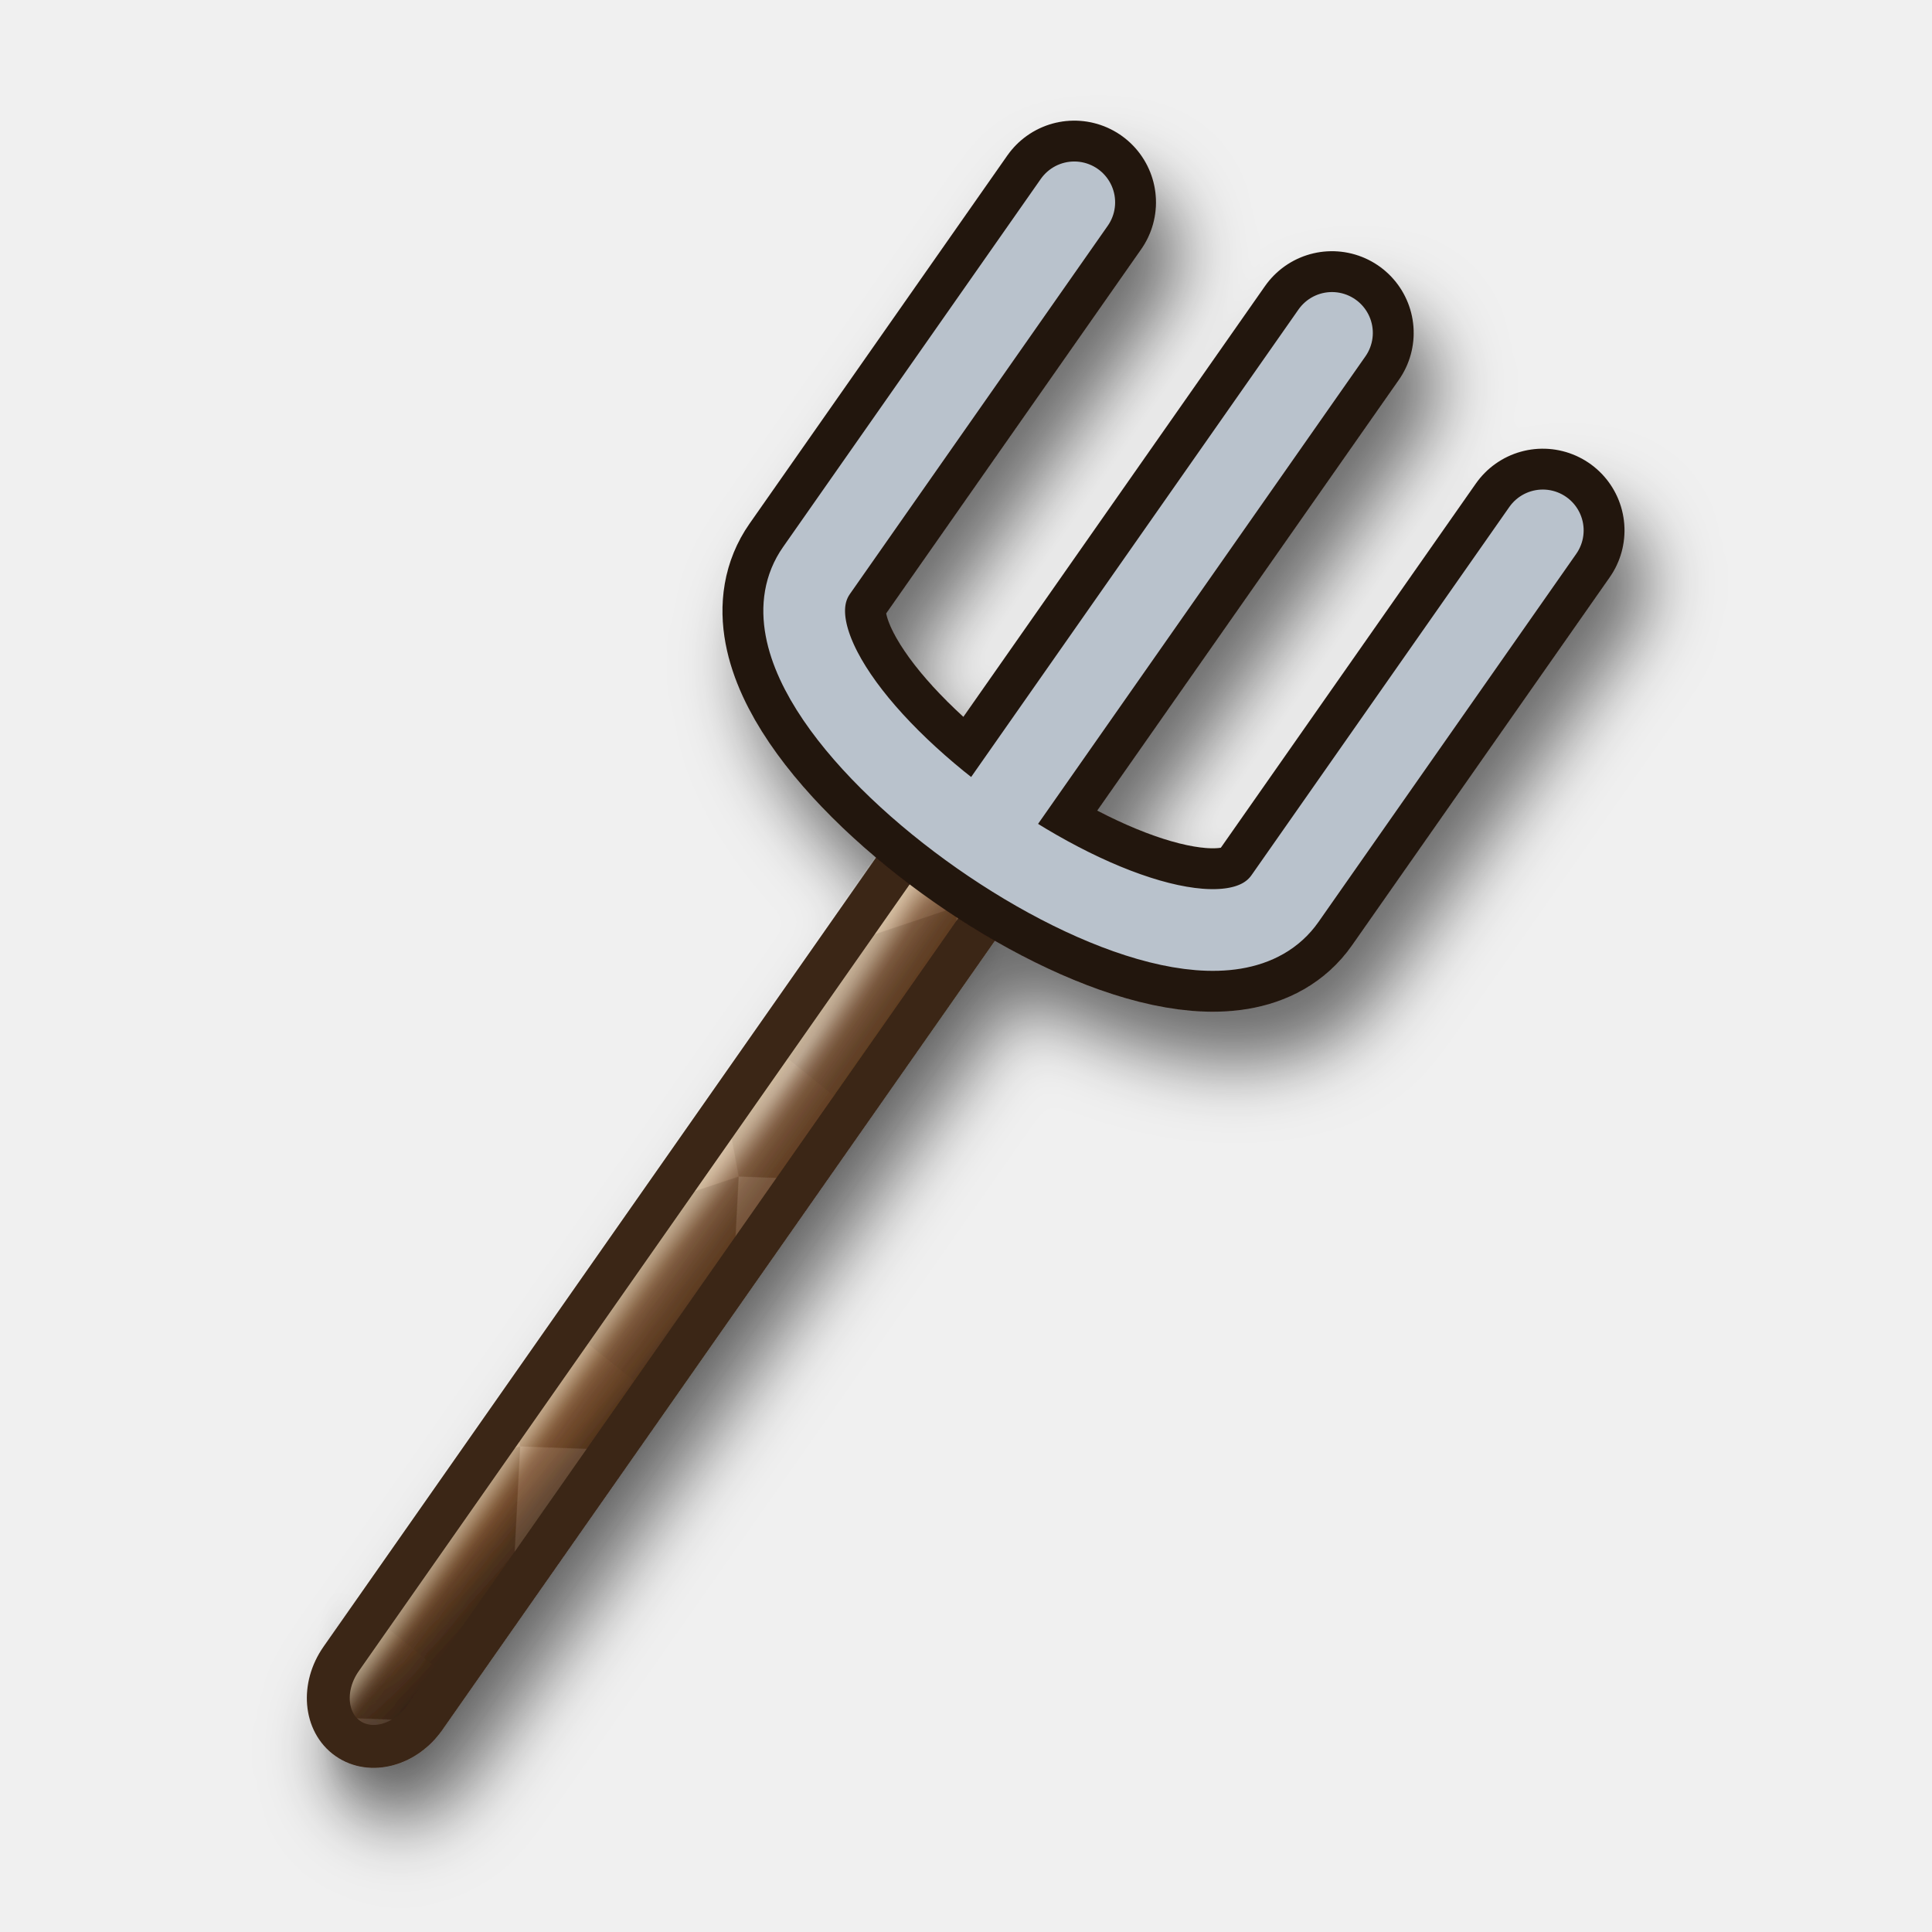
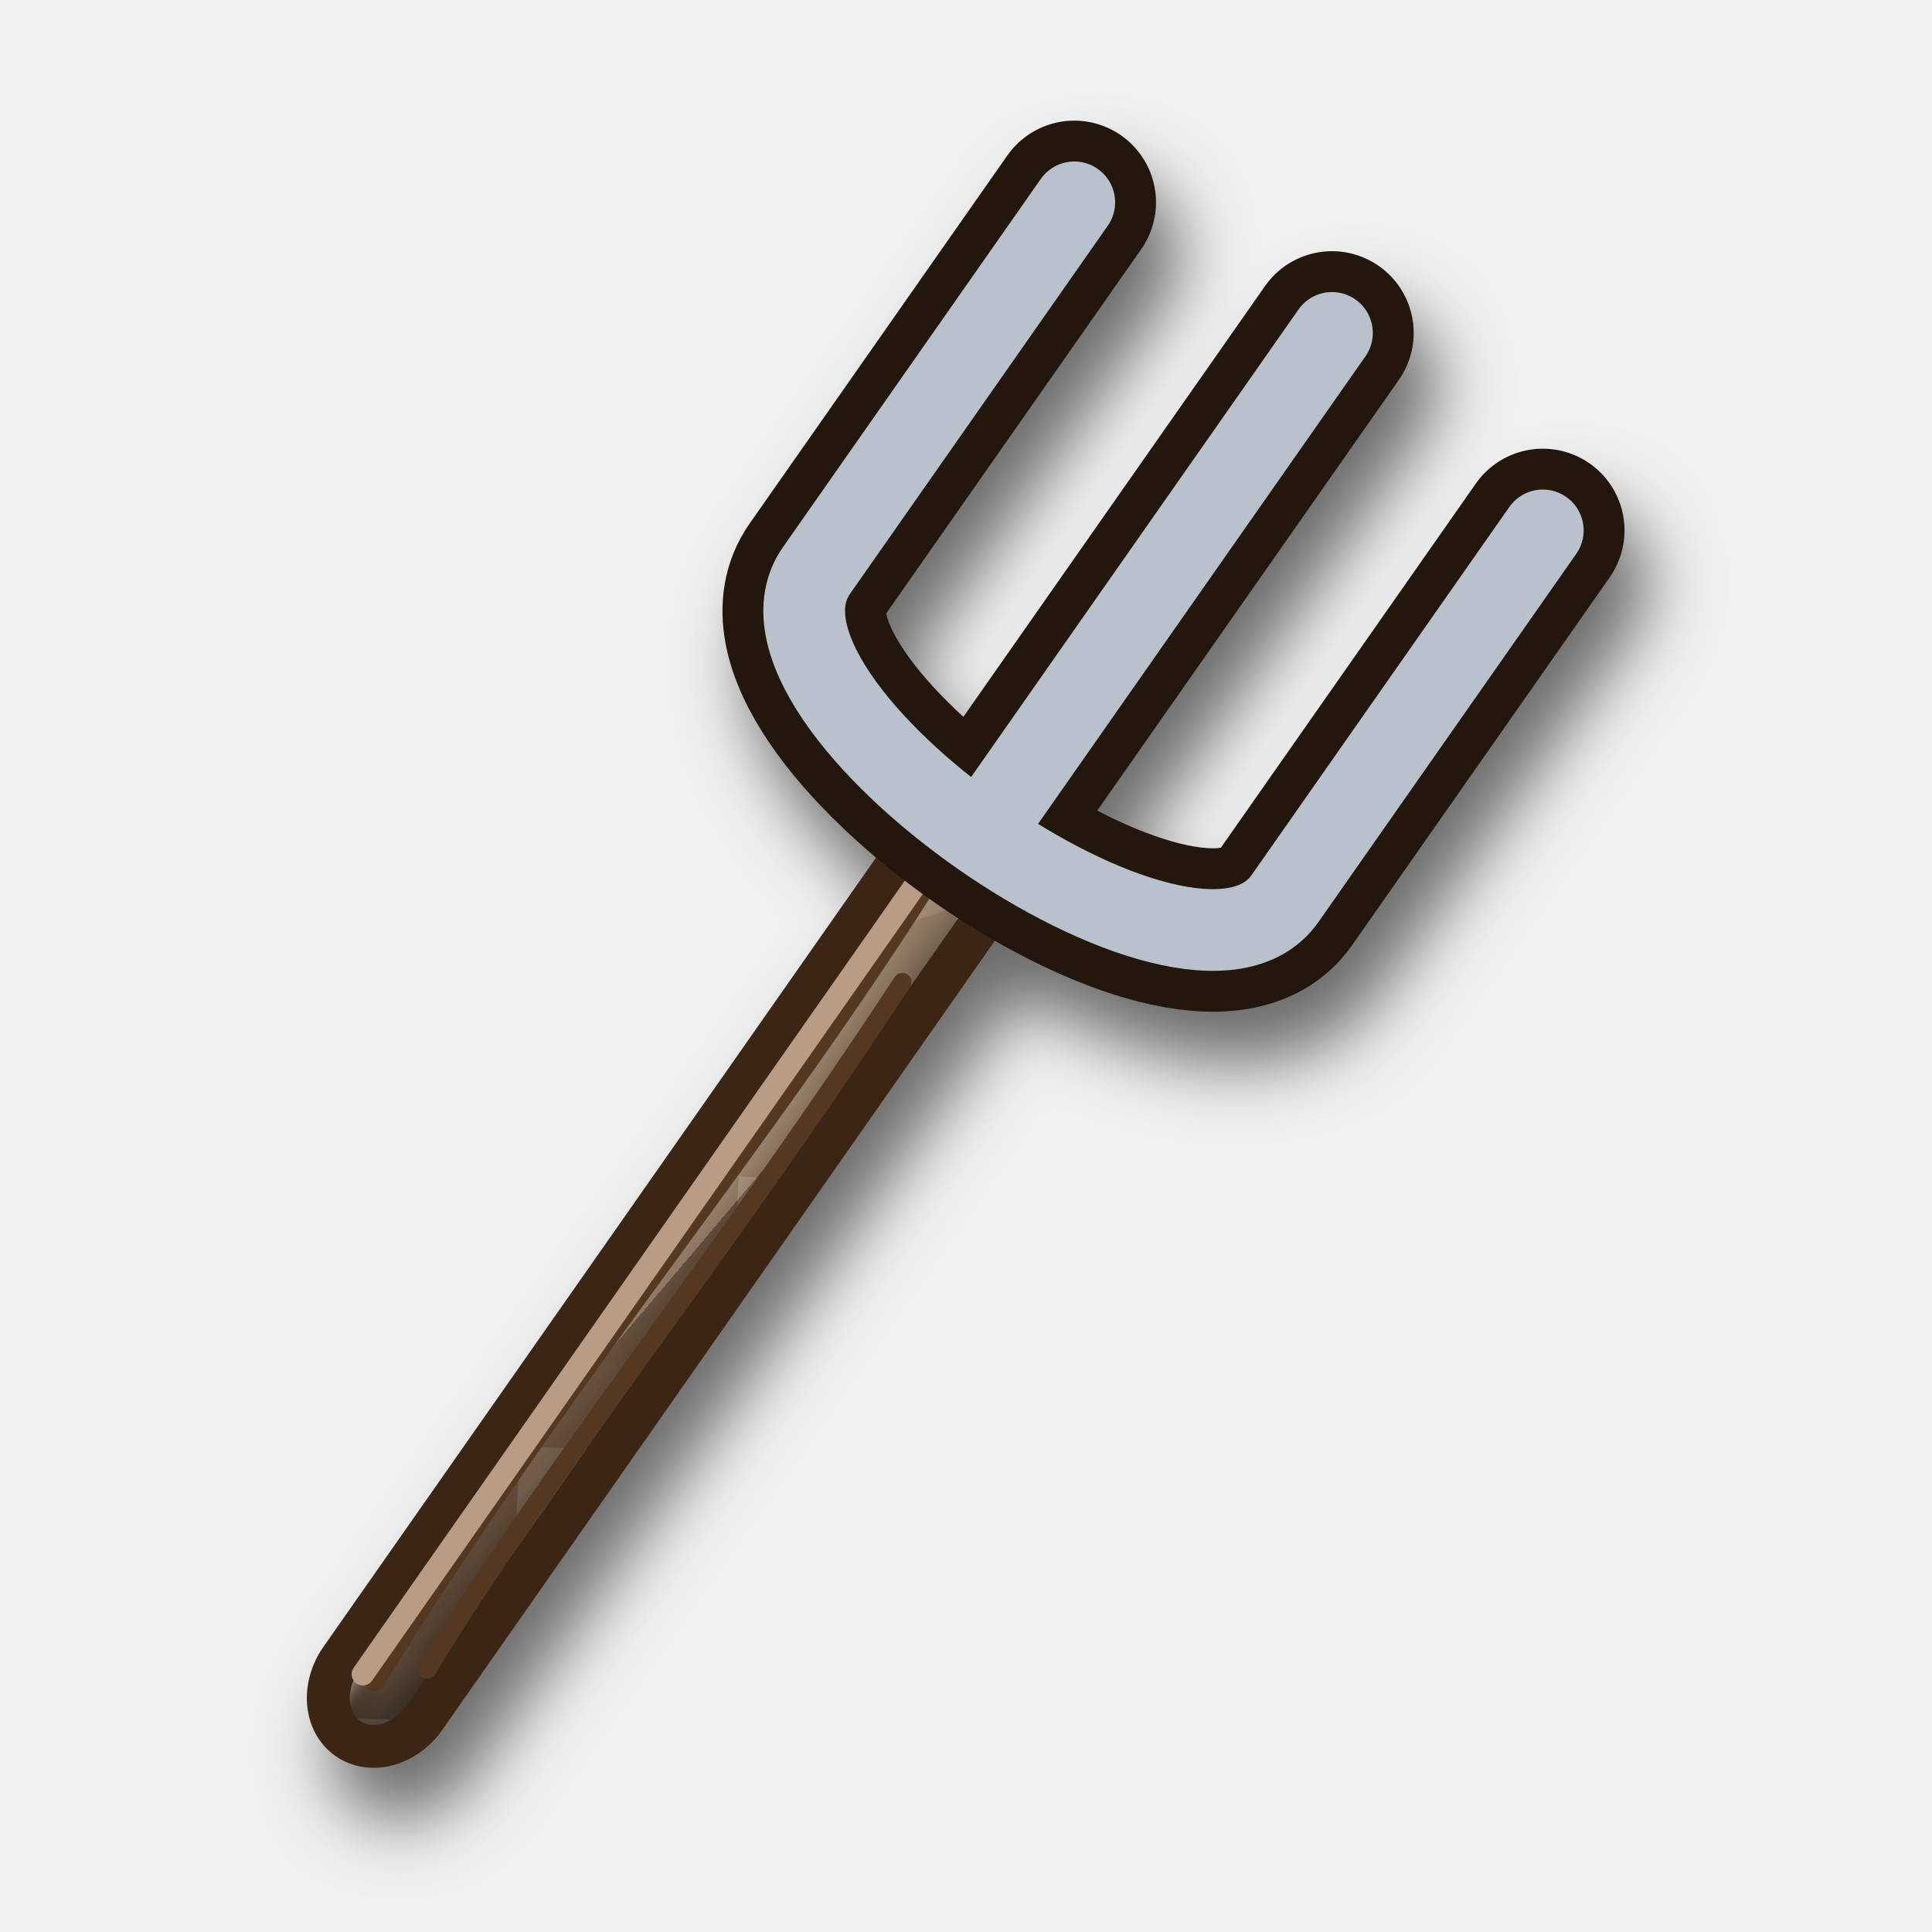
<svg xmlns="http://www.w3.org/2000/svg" width="128" height="128" viewBox="0 0 96 96">
  <defs>
    <filter id="bev" x="-10%" y="-10%" width="120%" height="120%" color-interpolation-filters="sRGB">
      <feOffset in="SourceAlpha" dx="1.5" dy="1.7" result="o1" />
      <feComposite in="SourceAlpha" in2="o1" operator="out" result="e1" />
      <feGaussianBlur in="e1" stdDeviation="0.55" result="b1" />
      <feFlood flood-color="#fff3d6" flood-opacity="0.62" />
      <feComposite in2="b1" operator="in" result="hi" />
      <feOffset in="SourceAlpha" dx="-2.2" dy="-2.4" result="o2" />
      <feComposite in="SourceAlpha" in2="o2" operator="out" result="e2" />
      <feGaussianBlur in="e2" stdDeviation="1.3" result="b2" />
      <feFlood flood-color="#140b05" flood-opacity="0.42" />
      <feComposite in2="b2" operator="in" result="lo" />
      <feMerge>
        <feMergeNode in="SourceGraphic" />
        <feMergeNode in="lo" />
        <feMergeNode in="hi" />
      </feMerge>
    </filter>
+     <filter id="sculpt" x="-10%" y="-10%" width="120%" height="120%" color-interpolation-filters="sRGB">
+       <feOffset in="SourceAlpha" dx="4.2" dy="4.6" result="wideo" />
+       <feComposite in="SourceAlpha" in2="wideo" operator="out" result="widee" />
+       <feGaussianBlur in="widee" stdDeviation="2.4" result="wideb" />
+       <feComposite in="wideb" in2="SourceAlpha" operator="in" result="widec" />
+       <feFlood flood-color="#fff4dc" flood-opacity="0.3" />
+       <feComposite in2="widec" operator="in" result="wide" />
+       <feOffset in="SourceAlpha" dx="1.2" dy="1.4" result="rimo" />
+       <feComposite in="SourceAlpha" in2="rimo" operator="out" result="rime" />
+       <feGaussianBlur in="rime" stdDeviation="0.45" result="rimb" />
+       <feComposite in="rimb" in2="SourceAlpha" operator="in" result="rimc" />
+       <feFlood flood-color="#fff6e2" flood-opacity="0.8" />
+       <feComposite in2="rimc" operator="in" result="rim" />
+       <feOffset in="SourceAlpha" dx="-5.5" dy="-6" result="formo" />
+       <feComposite in="SourceAlpha" in2="formo" operator="out" result="forme" />
+       <feGaussianBlur in="forme" stdDeviation="3.2" result="formb" />
+       <feComposite in="formb" in2="SourceAlpha" operator="in" result="formc" />
+       <feFlood flood-color="#0e0703" flood-opacity="0.55" />
+       <feComposite in2="formc" operator="in" result="form" />
+       <feOffset in="SourceAlpha" dx="-1.5" dy="-1.7" result="edgeo" />
+       <feComposite in="SourceAlpha" in2="edgeo" operator="out" result="edgee" />
+       <feGaussianBlur in="edgee" stdDeviation="0.7" result="edgeb" />
+       <feComposite in="edgeb" in2="SourceAlpha" operator="in" result="edgec" />
+       <feFlood flood-color="#120a05" flood-opacity="0.55" />
+       <feComposite in2="edgec" operator="in" result="edge" />
+       <feMerge>
+         <feMergeNode in="SourceGraphic" />
+         <feMergeNode in="form" />
+         <feMergeNode in="edge" />
+         <feMergeNode in="wide" />
+         <feMergeNode in="rim" />
+       </feMerge>
+     </filter>
+     <filter id="sculptLight" x="-10%" y="-10%" width="120%" height="120%" color-interpolation-filters="sRGB">
+       <feOffset in="SourceAlpha" dx="4.2" dy="4.6" result="wideo" />
+       <feComposite in="SourceAlpha" in2="wideo" operator="out" result="widee" />
+       <feGaussianBlur in="widee" stdDeviation="2.4" result="wideb" />
+       <feComposite in="wideb" in2="SourceAlpha" operator="in" result="widec" />
+       <feFlood flood-color="#fff4dc" flood-opacity="0.3" />
+       <feComposite in2="widec" operator="in" result="wide" />
+       <feOffset in="SourceAlpha" dx="1.2" dy="1.4" result="rimo" />
+       <feComposite in="SourceAlpha" in2="rimo" operator="out" result="rime" />
+       <feGaussianBlur in="rime" stdDeviation="0.45" result="rimb" />
+       <feComposite in="rimb" in2="SourceAlpha" operator="in" result="rimc" />
+       <feFlood flood-color="#fff6e2" flood-opacity="0.8" />
+       <feComposite in2="rimc" operator="in" result="rim" />
+       <feOffset in="SourceAlpha" dx="-5.5" dy="-6" result="formo" />
+       <feComposite in="SourceAlpha" in2="formo" operator="out" result="forme" />
+       <feGaussianBlur in="forme" stdDeviation="3.2" result="formb" />
+       <feComposite in="formb" in2="SourceAlpha" operator="in" result="formc" />
+       <feFlood flood-color="#0e0703" flood-opacity="0.55" />
+       <feComposite in2="formc" operator="in" result="form" />
+       <feOffset in="SourceAlpha" dx="-1.5" dy="-1.7" result="edgeo" />
+       <feComposite in="SourceAlpha" in2="edgeo" operator="out" result="edgee" />
+       <feGaussianBlur in="edgee" stdDeviation="0.7" result="edgeb" />
+       <feComposite in="edgeb" in2="SourceAlpha" operator="in" result="edgec" />
+       <feFlood flood-color="#120a05" flood-opacity="0.55" />
+       <feComposite in2="edgec" operator="in" result="edge" />
+       <feMerge>
+         <feMergeNode in="form" />
+         <feMergeNode in="edge" />
+         <feMergeNode in="wide" />
+         <feMergeNode in="rim" />
+       </feMerge>
+     </filter>
+     <linearGradient id="planes" x1="0" y1="0" x2="1" y2="1">
+       <stop offset="0.5" stop-color="#fff6e6" stop-opacity="0.16" />
+       <stop offset="0.5" stop-color="#0b0603" stop-opacity="0.2" />
+     </linearGradient>
    <filter id="paint" x="-20%" y="-20%" width="140%" height="145%" color-interpolation-filters="sRGB">
      <feTurbulence type="fractalNoise" baseFrequency="0.22" numOctaves="2" seed="19" result="n" />
      <feColorMatrix in="n" type="matrix" values="0.14 0.14 0.14 0 0.29  0.14 0.14 0.14 0 0.29  0.14 0.14 0.14 0 0.29  0 0 0 0 1" result="ng" />
      <feBlend in="ng" in2="SourceGraphic" mode="soft-light" result="t" />
      <feComposite in="t" in2="SourceAlpha" operator="in" result="tex" />
      <feDropShadow in="tex" dx="1.2" dy="2.6" stdDeviation="1.7" flood-color="#000" flood-opacity="0.55" />
    </filter>
    <radialGradient id="g0" cx="0.3" cy="0.26" r="0.92">
      <stop offset="0" stop-color="#bb9f89" />
      <stop offset="0.25" stop-color="#986e4c" />
      <stop offset="0.55" stop-color="#8a5a34" />
      <stop offset="1" stop-color="#3c2717" />
    </radialGradient>
    <pattern id="f1" width="17" height="15" patternUnits="userSpaceOnUse" patternTransform="rotate(94)">
      <path d="M0 0 L17 0 L6 8Z" fill="#fff" fill-opacity="0.1" />
      <path d="M6 8 L17 0 L17 15Z" fill="#000" fill-opacity="0.08" />
      <path d="M0 0 L6 8 L0 15Z" fill="#000" fill-opacity="0.05" />
      <path d="M0 15 L6 8 L17 15Z" fill="#fff" fill-opacity="0.05" />
    </pattern>
  </defs>
  <g filter="url(#paint)">
    <g id="art" transform="translate(48 47) scale(1.015) translate(-51.88 -46.88)">
      <g transform="rotate(35 48 48)">
-         <rect x="45.5" y="40" width="5" height="54" rx="3" fill="url(#g0)" filter="url(#bev)" />
+         <rect x="45.5" y="40" width="5" height="54" rx="3" fill="url(#g0)" filter="url(#sculpt)" />
        <rect x="45.5" y="40" width="5" height="54" rx="3" fill="url(#f1)" />
+         <rect x="45.5" y="40" width="5" height="54" rx="3" fill="url(#planes)" />
        <rect x="45.5" y="40" width="5" height="54" rx="3" fill="none" stroke="#3a2516" stroke-width="2.1" stroke-linejoin="round" stroke-linecap="round" />
+         <path d="M47.25 43 C48 58.9 46.5 72.4 47.5 91 M49 48.1 C49.5 64.3 48.5 77.8 49.25 89" fill="none" stroke="#553720" stroke-width="0.9" stroke-linejoin="round" stroke-linecap="round" />
+         <path d="M46.8 43 V91" fill="none" stroke="#b99c85" stroke-width="1.1" stroke-linejoin="round" stroke-linecap="round" />
        <path d="M34 12 V34 C34 42 62 42 62 34 V12 M48 10 V40" fill="none" stroke="#24160d" stroke-width="8" stroke-linejoin="round" stroke-linecap="round" />
        <path d="M34 12 V34 C34 42 62 42 62 34 V12 M48 10 V40" fill="none" stroke="#b9c2cc" stroke-width="4" stroke-linejoin="round" stroke-linecap="round" />
      </g>
    </g>
  </g>
</svg>
